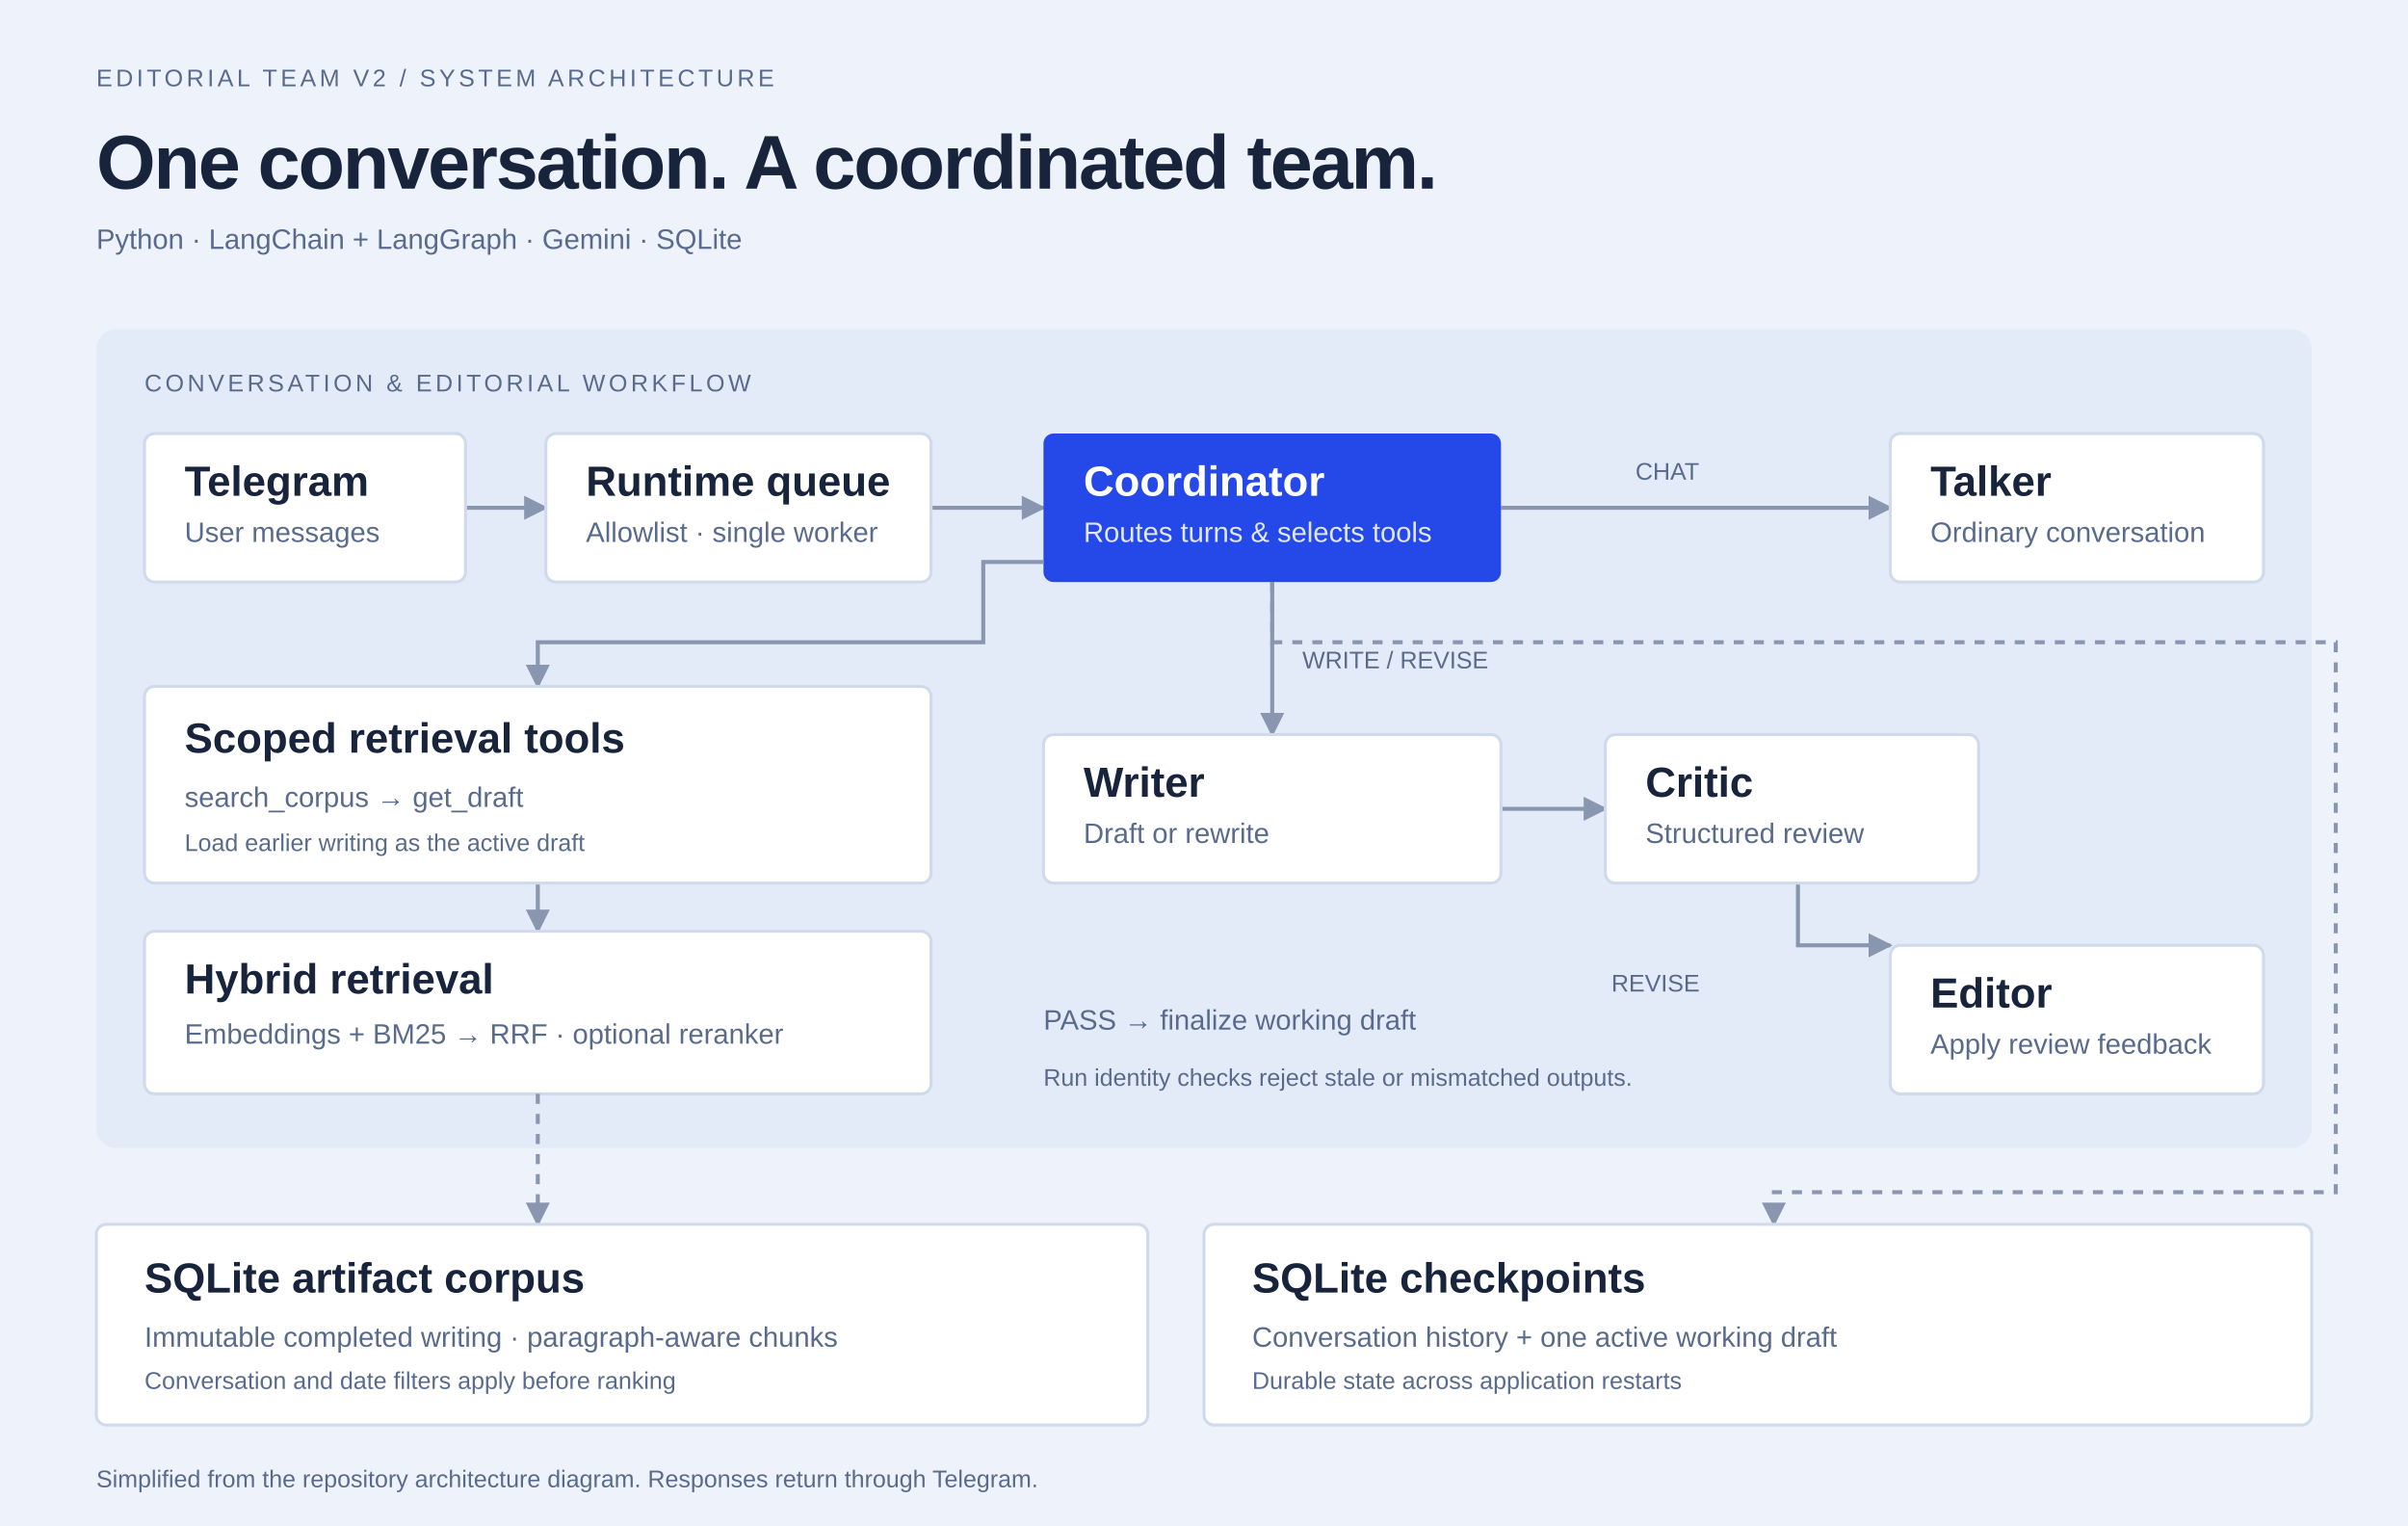
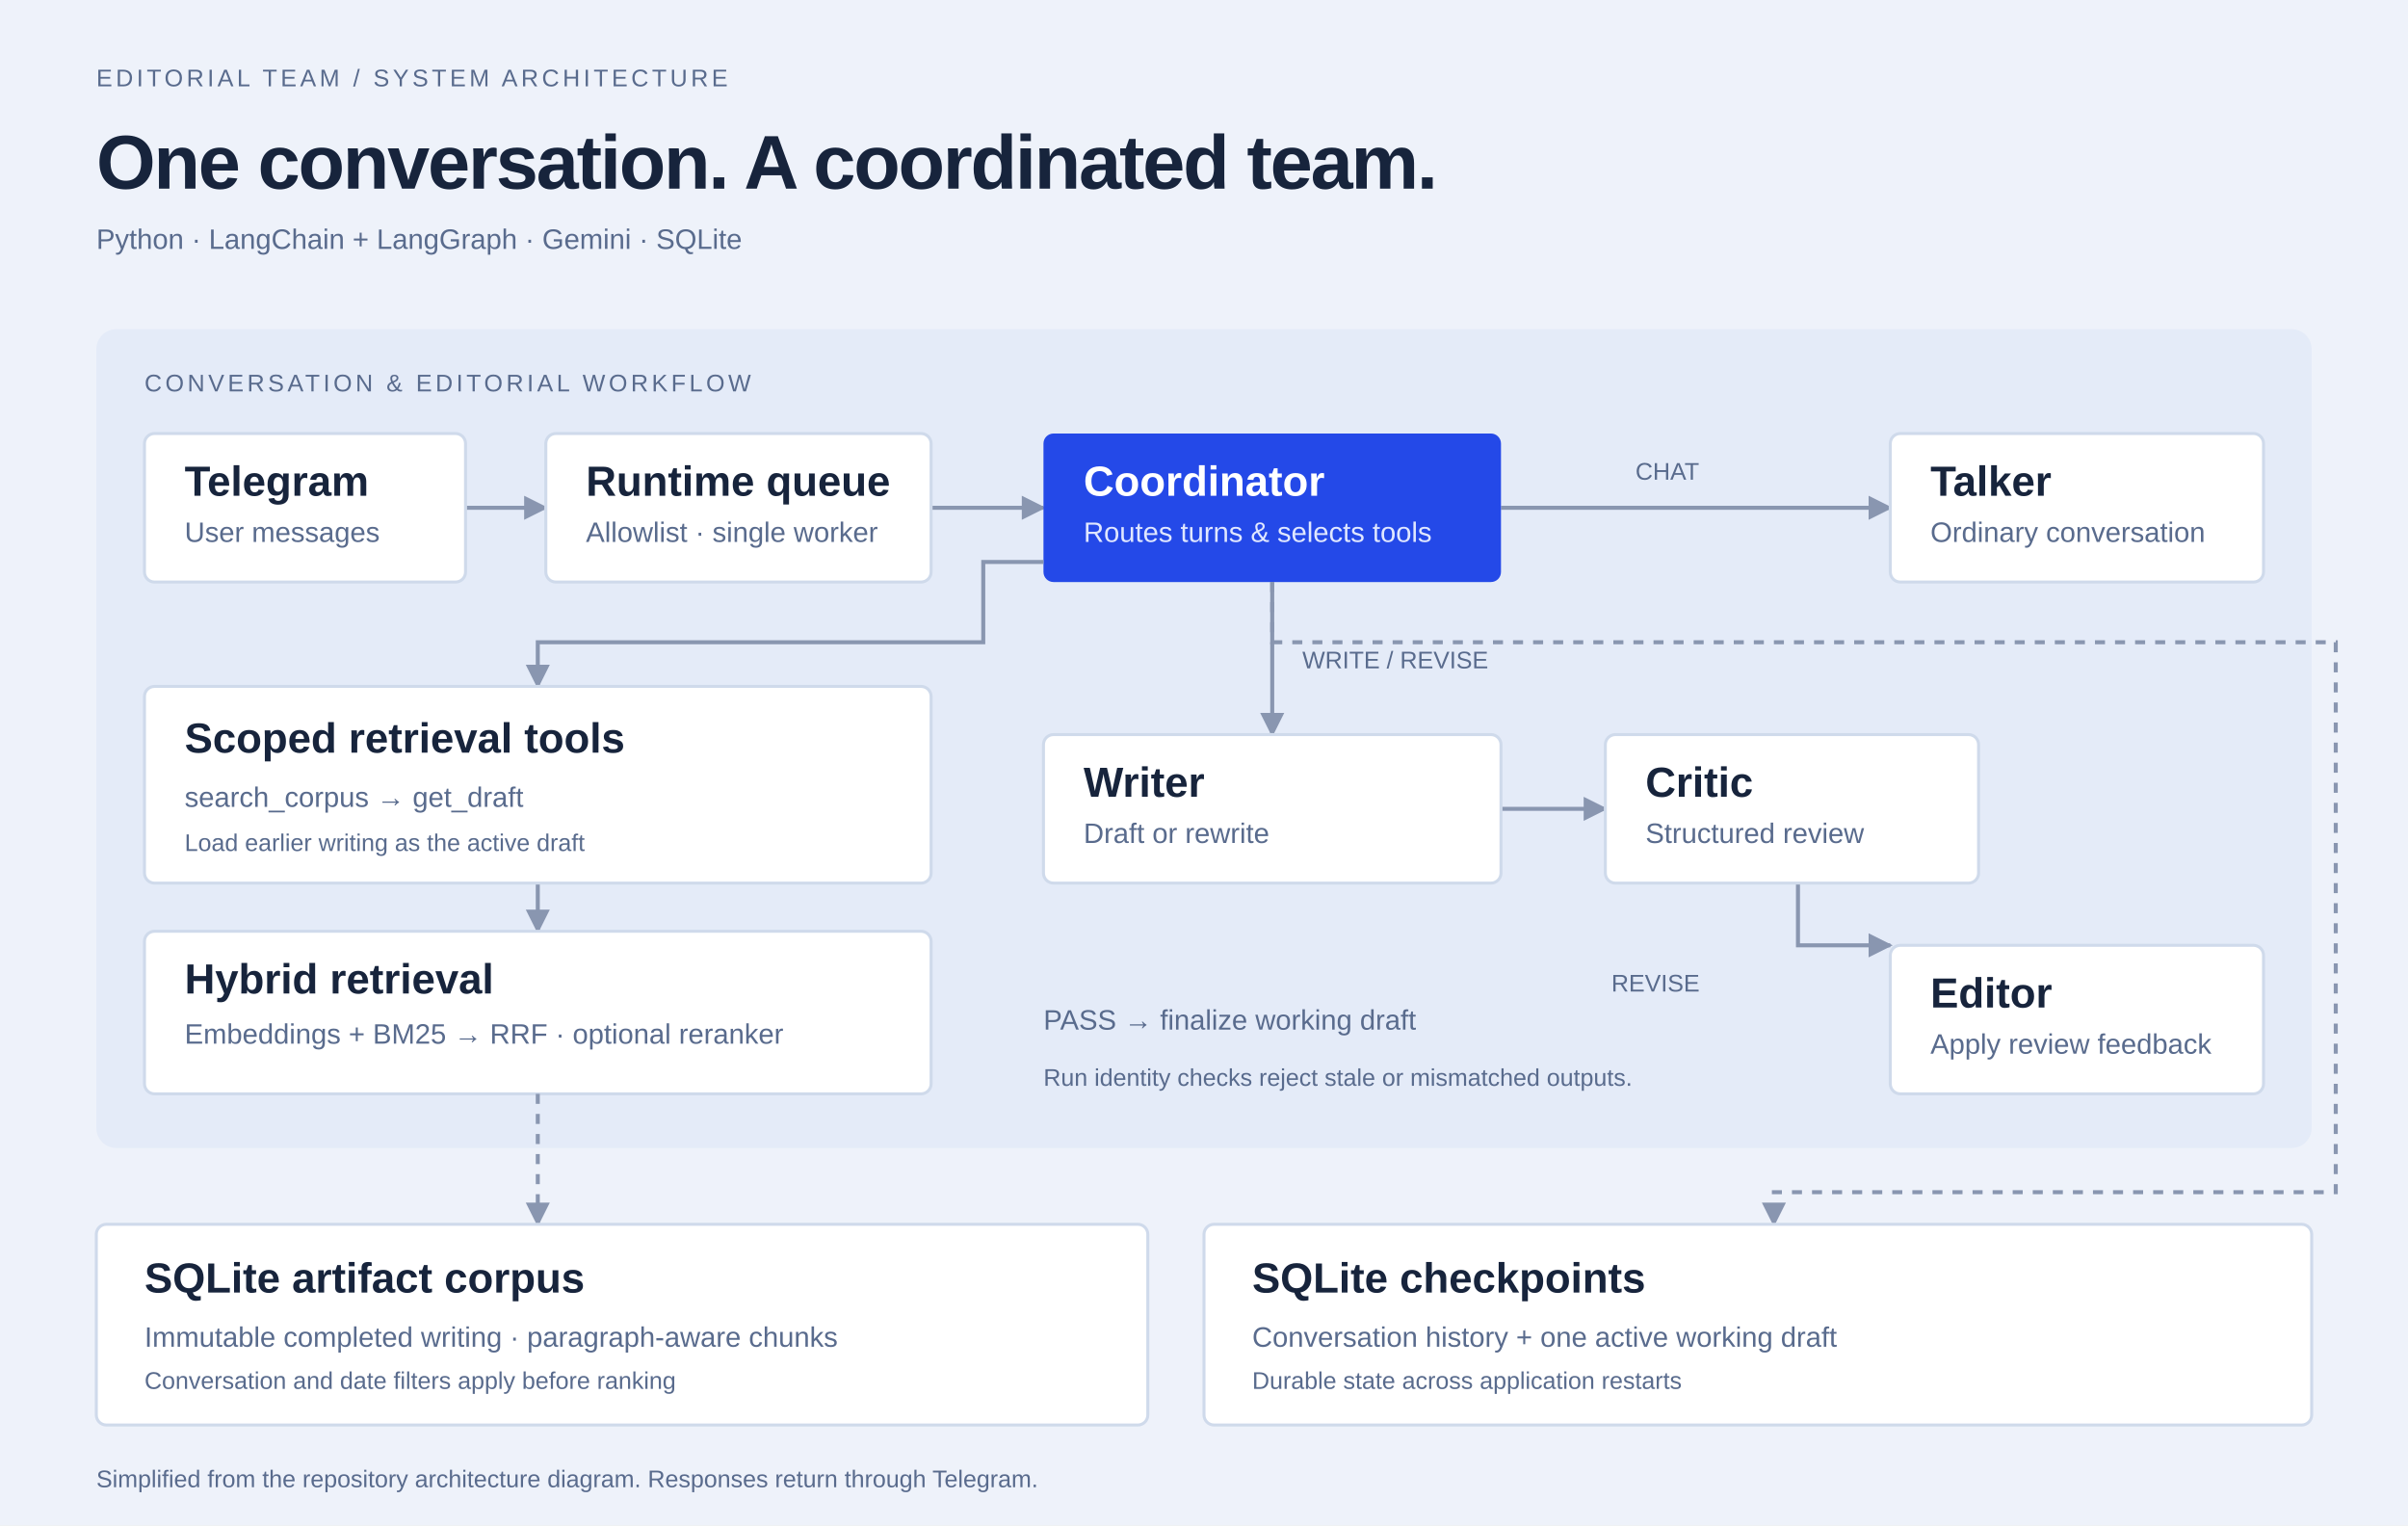
<svg xmlns="http://www.w3.org/2000/svg" viewBox="0 0 1200 760" role="img" aria-labelledby="title desc">
  <defs>
    <marker id="a" viewBox="0 0 10 10" refX="9" refY="5" markerWidth="6" markerHeight="6" orient="auto-start-reverse">
      <path d="M0 0L10 5L0 10Z" fill="#8996b0" />
    </marker>
    <style>
text{font-family:Arial,sans-serif;fill:#17243c}.label{font-size:12px;letter-spacing:1.7px;fill:#596b8d}.heading{font-size:38px;font-weight:700;letter-spacing:-1px}.name{font-size:21px;font-weight:600}.sub{font-size:14px;fill:#596b8d}.edge{fill:none;stroke:#8996b0;stroke-width:2;marker-end:url(#a)}.node{fill:white;stroke:#cfdaeb;stroke-width:1.5}.small{font-size:12px;fill:#596b8d}
</style>
  </defs>
  <rect width="1200" height="760" fill="#eef2fa" />
-   <text x="48" y="43" class="label">EDITORIAL TEAM V2 / SYSTEM ARCHITECTURE</text>
+   <text x="48" y="43" class="label">EDITORIAL TEAM / SYSTEM ARCHITECTURE</text>
  <text x="48" y="94" class="heading">One conversation. A coordinated team.</text>
  <text x="48" y="124" class="sub">Python · LangChain + LangGraph · Gemini · SQLite</text>
  <rect x="48" y="164" width="1104" height="408" rx="10" fill="#e4ebf8" />
  <text x="72" y="195" class="label">CONVERSATION &amp; EDITORIAL WORKFLOW</text>
  <g class="edge">
    <path d="M232 253H272" />
    <path d="M464 253H520" />
    <path d="M748 253H942" />
    <path d="M634 290V366" />
    <path d="M748 403H800" />
    <path d="M896 440V471H942" />
  </g>
  <rect class="node" x="72" y="216" width="160" height="74" rx="5" />
  <text x="92" y="247" class="name">Telegram</text>
  <text x="92" y="270" class="sub">User messages</text>
  <rect class="node" x="272" y="216" width="192" height="74" rx="5" />
  <text x="292" y="247" class="name">Runtime queue</text>
  <text x="292" y="270" class="sub">Allowlist · single worker</text>
  <rect x="520" y="216" width="228" height="74" rx="5" fill="#2449e8" />
  <text x="540" y="247" class="name" style="fill:white">Coordinator</text>
  <text x="540" y="270" class="sub" style="fill:#e0e7ff">Routes turns &amp; selects tools</text>
  <rect class="node" x="942" y="216" width="186" height="74" rx="5" />
  <text x="962" y="247" class="name">Talker</text>
  <text x="962" y="270" class="sub">Ordinary conversation</text>
  <text x="815" y="239" class="small">CHAT</text>
  <text x="649" y="333" class="small">WRITE / REVISE</text>
  <rect class="node" x="520" y="366" width="228" height="74" rx="5" />
  <text x="540" y="397" class="name">Writer</text>
  <text x="540" y="420" class="sub">Draft or rewrite</text>
  <rect class="node" x="800" y="366" width="186" height="74" rx="5" />
  <text x="820" y="397" class="name">Critic</text>
  <text x="820" y="420" class="sub">Structured review</text>
  <rect class="node" x="942" y="471" width="186" height="74" rx="5" />
  <text x="962" y="502" class="name">Editor</text>
  <text x="962" y="525" class="sub">Apply review feedback</text>
  <text x="803" y="494" class="small">REVISE</text>
  <text x="520" y="513" class="sub">PASS → finalize working draft</text>
  <text x="520" y="541" class="small">Run identity checks reject stale or mismatched outputs.</text>
  <path class="edge" d="M520 280H490V320H268V342" />
  <path class="edge" d="M268 440V464" />
  <rect class="node" x="72" y="342" width="392" height="98" rx="5" />
  <text x="92" y="375" class="name">Scoped retrieval tools</text>
  <text x="92" y="402" class="sub">search_corpus → get_draft</text>
  <text x="92" y="424" class="small">Load earlier writing as the active draft</text>
  <rect class="node" x="72" y="464" width="392" height="81" rx="5" />
  <text x="92" y="495" class="name">Hybrid retrieval</text>
  <text x="92" y="520" class="sub">Embeddings + BM25 → RRF · optional reranker</text>
  <path class="edge" d="M268 545V610" stroke-dasharray="5 5" />
  <path class="edge" d="M634 290V320H1164V594H884V610" stroke-dasharray="5 5" />
  <rect class="node" x="48" y="610" width="524" height="100" rx="5" />
  <text x="72" y="644" class="name">SQLite artifact corpus</text>
  <text x="72" y="671" class="sub">Immutable completed writing · paragraph-aware chunks</text>
  <text x="72" y="692" class="small">Conversation and date filters apply before ranking</text>
  <rect class="node" x="600" y="610" width="552" height="100" rx="5" />
  <text x="624" y="644" class="name">SQLite checkpoints</text>
  <text x="624" y="671" class="sub">Conversation history + one active working draft</text>
  <text x="624" y="692" class="small">Durable state across application restarts</text>
  <text x="48" y="741" class="small">Simplified from the repository architecture diagram. Responses return through Telegram.</text>
</svg>
